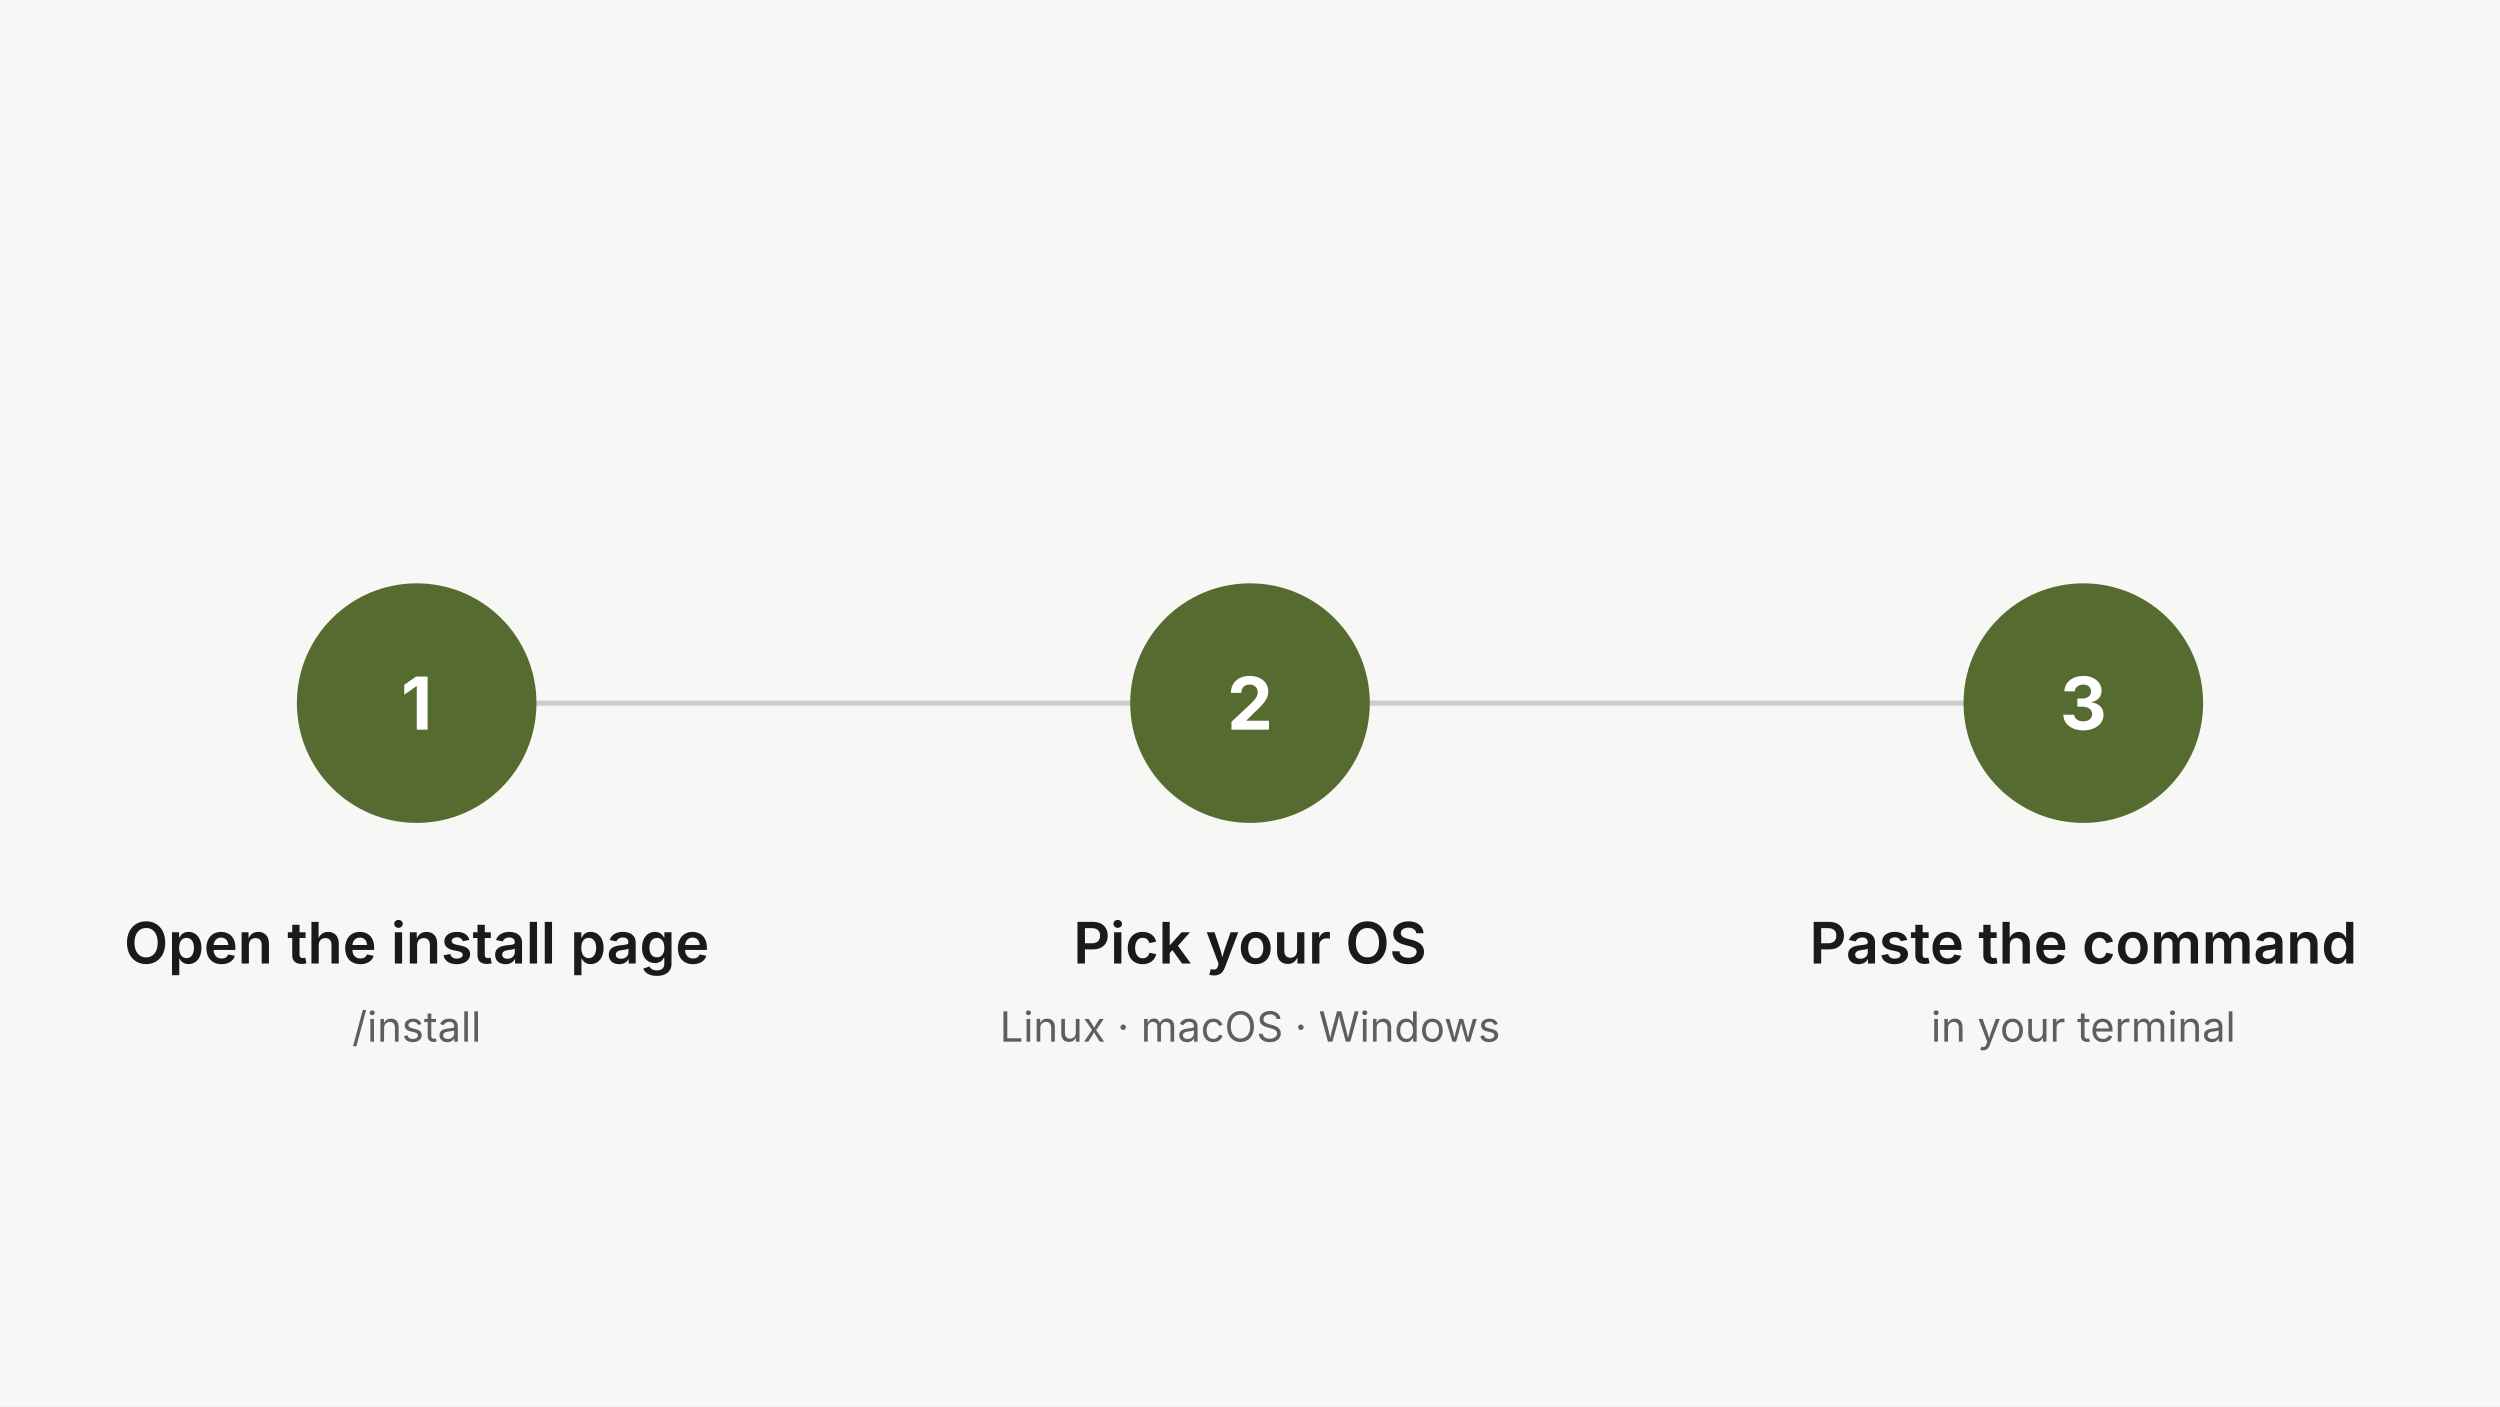
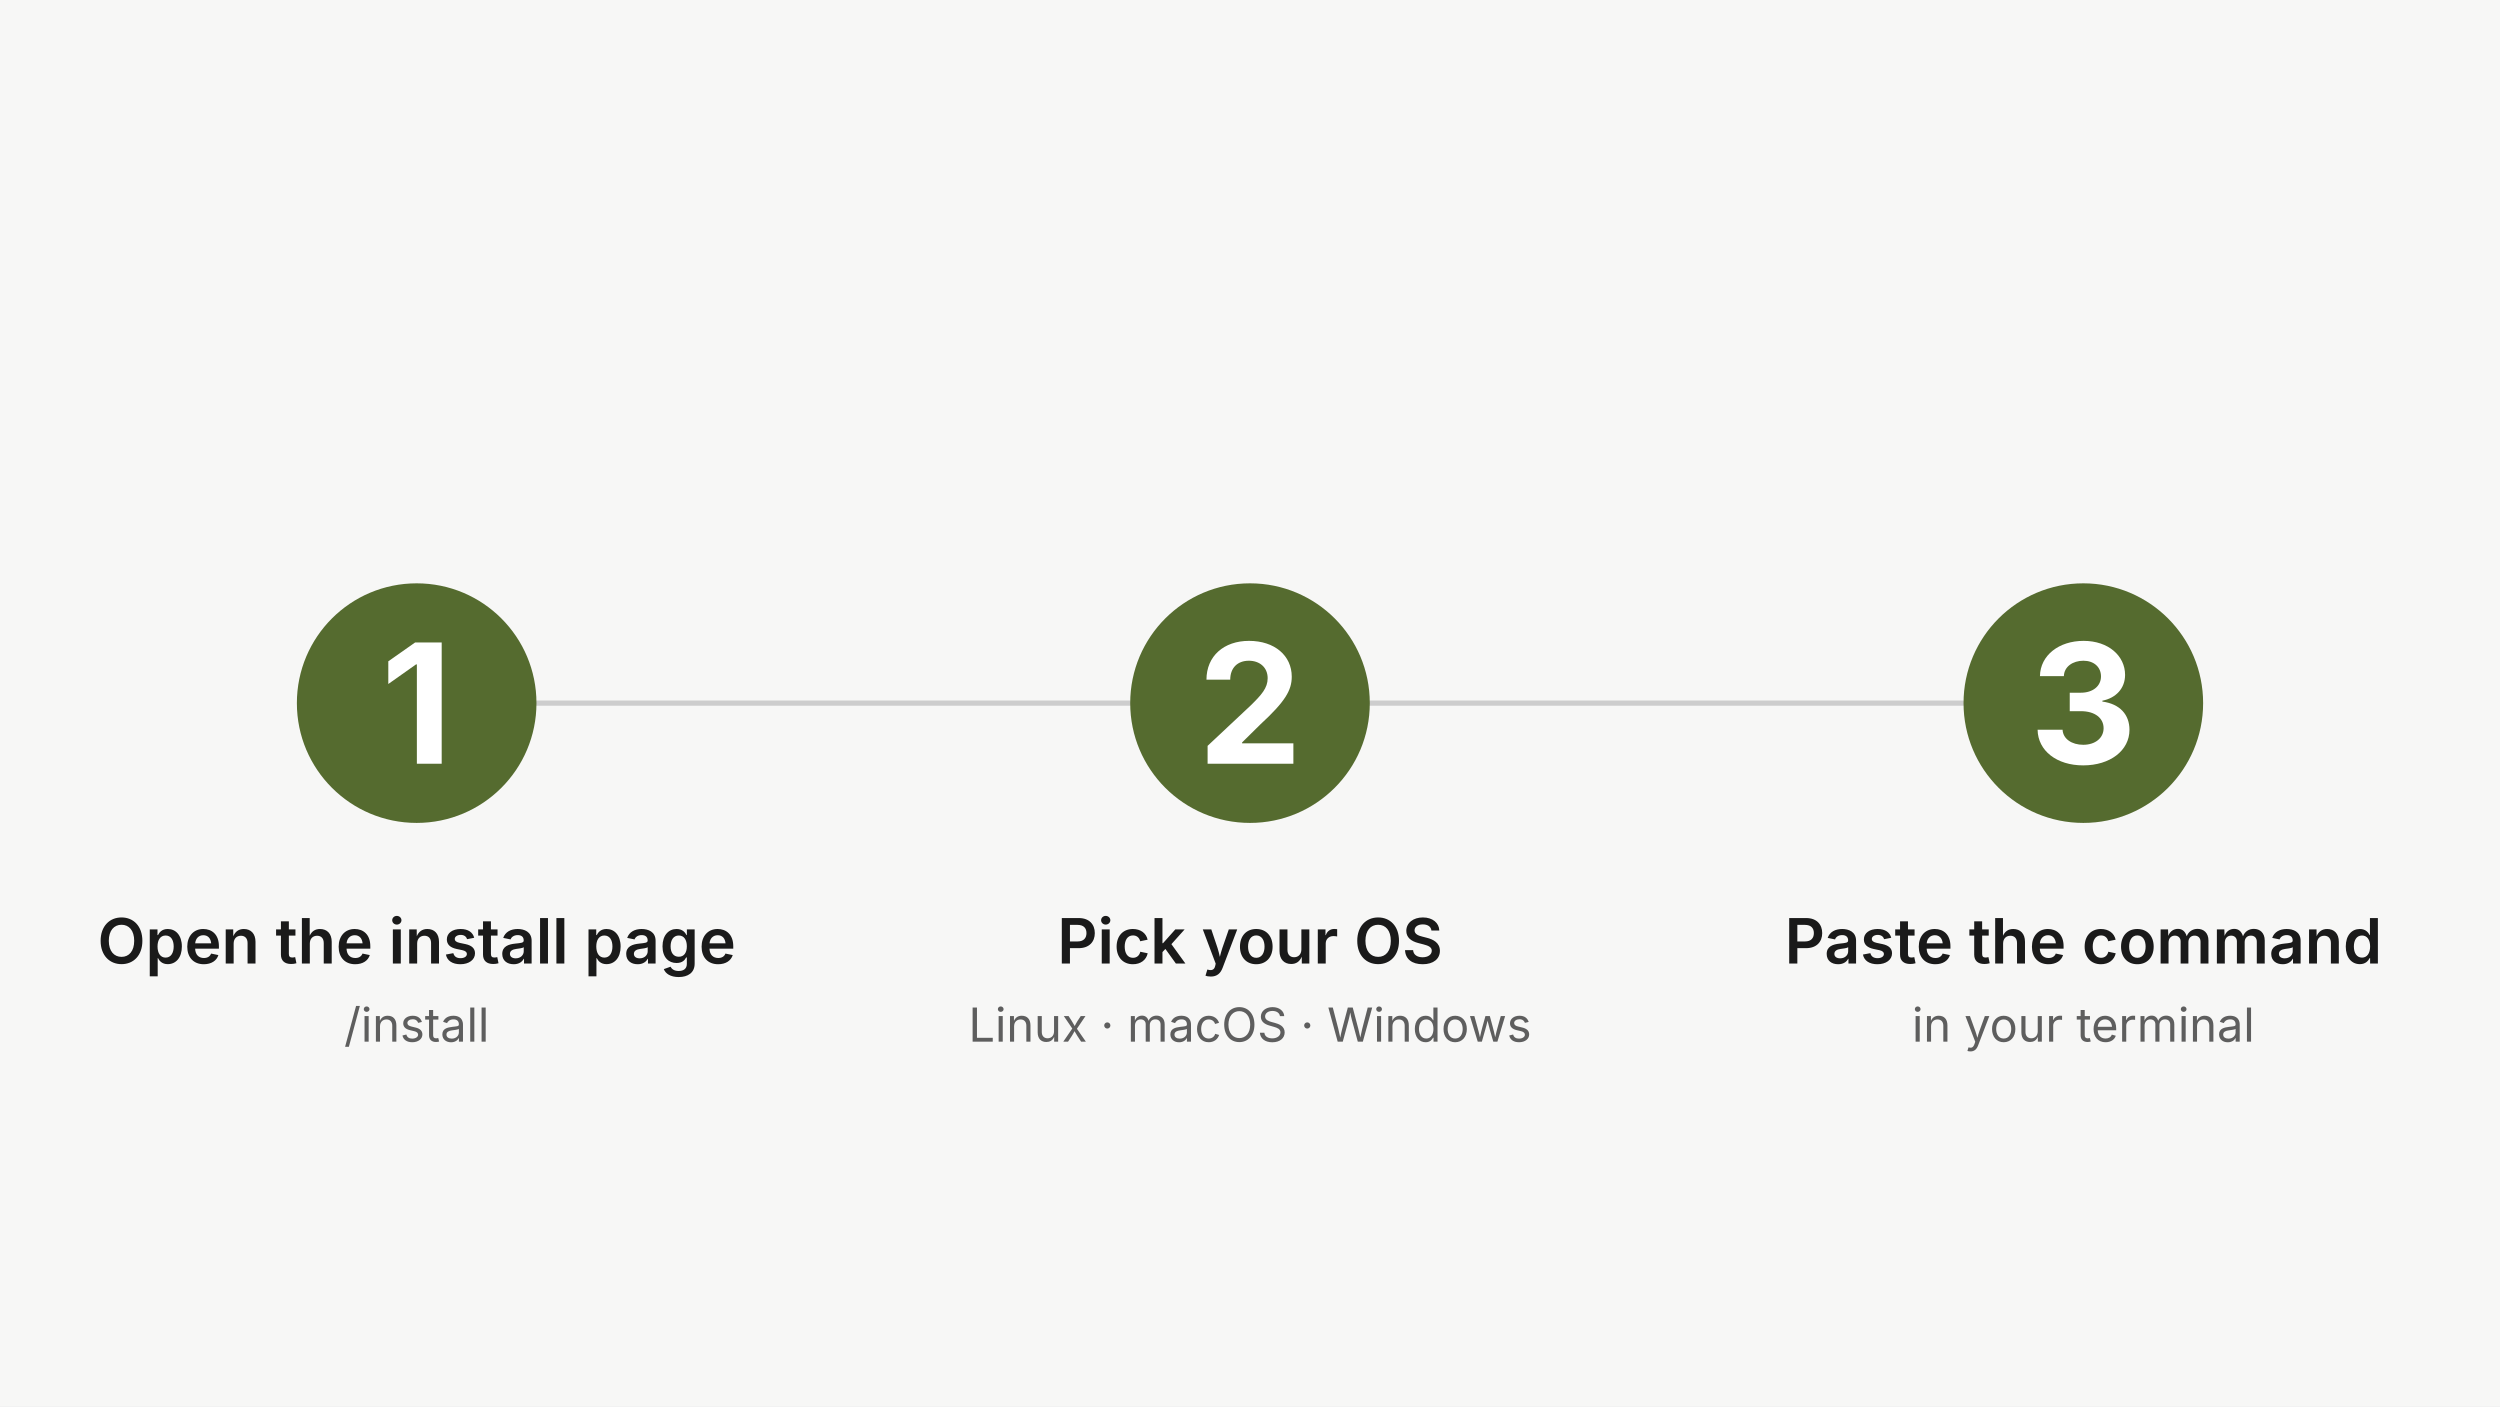
<svg xmlns="http://www.w3.org/2000/svg" viewBox="0 0 960 540" role="img" aria-labelledby="title">
  <style>
    .bg { fill: #f7f7f6; }
    .num { fill: #556b2f; }
-     .num-text { fill: #ffffff; font: 700 28px Inter, system-ui, sans-serif; text-anchor: middle; dominant-baseline: central; }
-     .label { fill: #1a1a1a; font: 600 22px Inter, system-ui, sans-serif; text-anchor: middle; }
-     .sub { fill: #5e5e5e; font: 400 16px Inter, system-ui, sans-serif; text-anchor: middle; }
+     .num-text { fill: #ffffff; font-weight: 700; font-size: 64px; font-family: Inter, system-ui, sans-serif; text-anchor: middle; dominant-baseline: central; }
+     .label { fill: #1a1a1a; font-weight: 600; font-size: 24px; font-family: Inter, system-ui, sans-serif; text-anchor: middle; }
+     .sub { fill: #5e5e5e; font-weight: 400; font-size: 18px; font-family: Inter, system-ui, sans-serif; text-anchor: middle; }
    .connector { stroke: #cdcdcd; stroke-width: 2; fill: none; }
  </style>
  <rect class="bg" width="960" height="540" />
  <line class="connector" x1="200" y1="270" x2="760" y2="270" />
  <g transform="translate(160 270)">
    <circle class="num" r="46" />
    <text class="num-text">1</text>
  </g>
  <text class="label" x="160" y="370">Open the install page</text>
  <text class="sub" x="160" y="400">/install</text>
  <g transform="translate(480 270)">
    <circle class="num" r="46" />
    <text class="num-text">2</text>
  </g>
  <text class="label" x="480" y="370">Pick your OS</text>
  <text class="sub" x="480" y="400">Linux · macOS · Windows</text>
  <g transform="translate(800 270)">
    <circle class="num" r="46" />
    <text class="num-text">3</text>
  </g>
  <text class="label" x="800" y="370">Paste the command</text>
  <text class="sub" x="800" y="400">in your terminal</text>
</svg>
